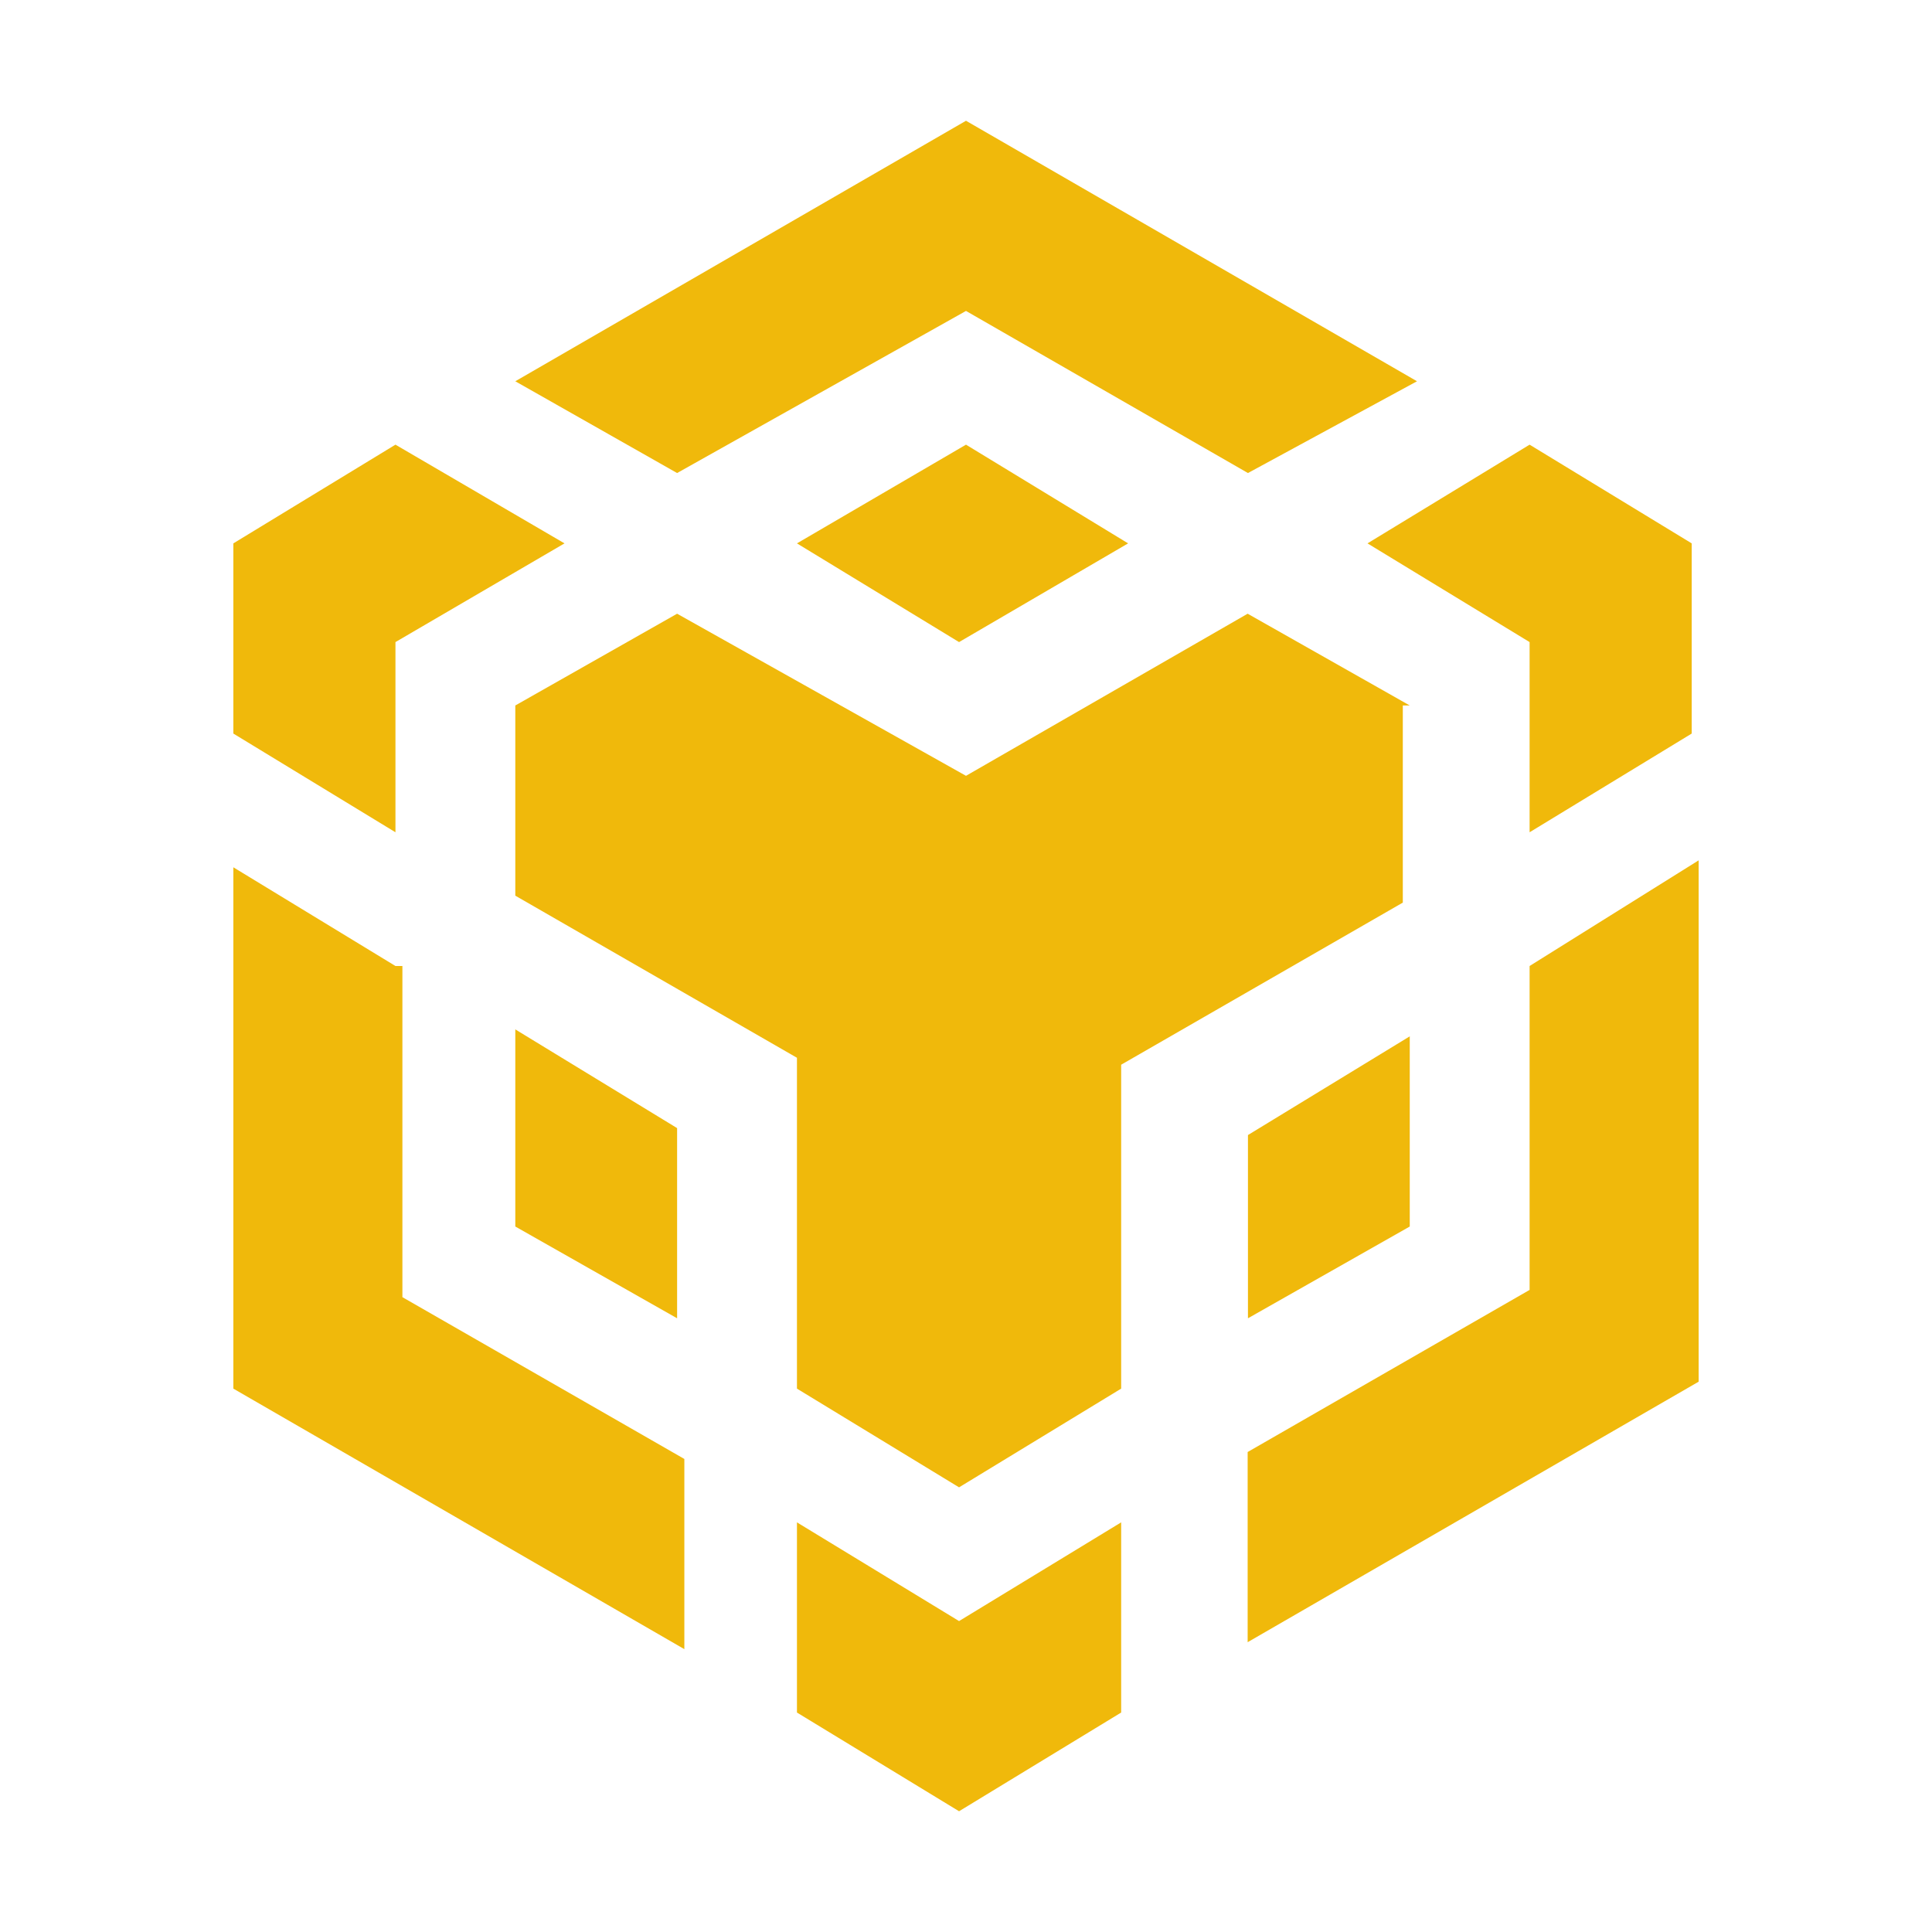
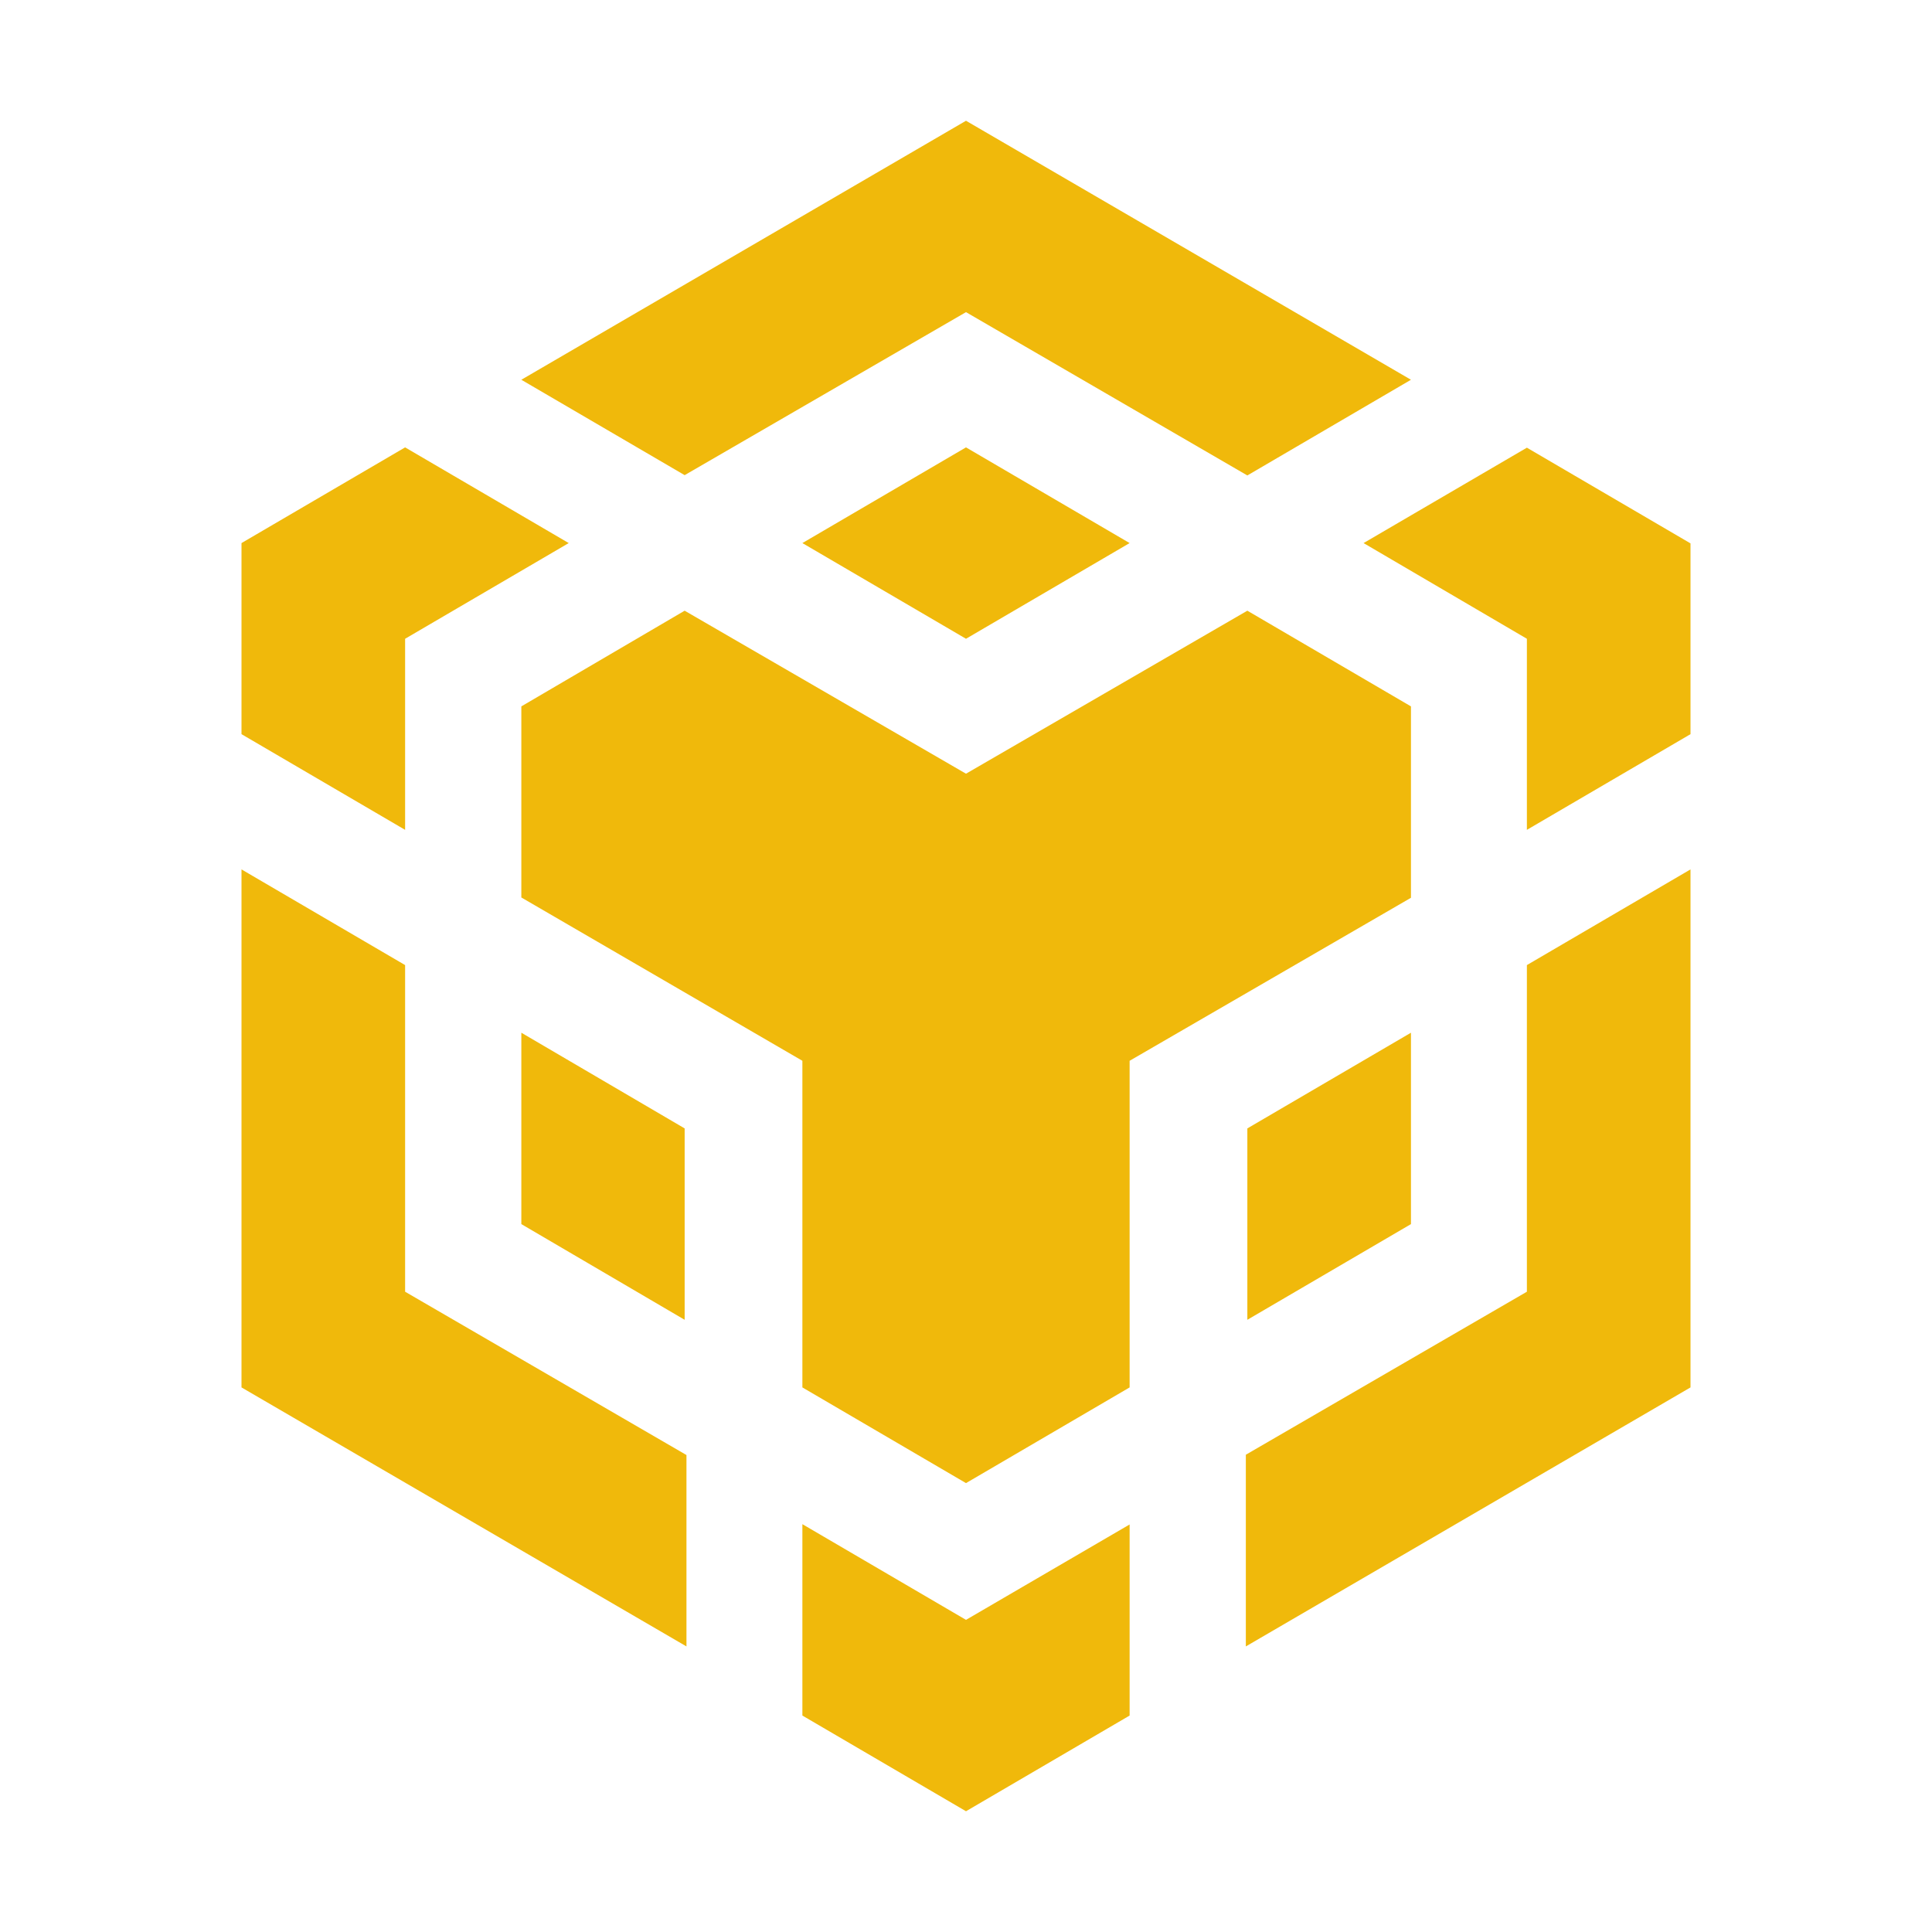
<svg xmlns="http://www.w3.org/2000/svg" fill="#f0b90b" viewBox="0 0 64 64">
-   <path d="M17.07 12.63 32 4l14.94 8.63-5.6 3.04L32 10.3l-9.57 5.37zM46.7 23.37l-5.37-3.04L32 25.7l-9.57-5.37-5.36 3.04v6.3l9.33 5.37V46l5.37 3.27L37.14 46V35.27l9.33-5.37v-6.53zm0 17.26v-6.3l-5.36 3.27v6.07zm3.97 2.1-9.34 5.37v6.3l14.94-8.63V28.5l-5.6 3.5zM45.3 18l5.37 3.27v6.3l5.37-3.27V18l-5.37-3.27zM26.4 50.43v6.3L31.77 60l5.37-3.27v-6.3l-5.37 3.27zm-9.33-9.8 5.36 3.04v-6.3l-5.36-3.27zM26.4 18l5.37 3.27 5.6-3.27L32 14.73zm-13.3 3.27L18.7 18l-5.6-3.27L7.73 18v6.3l5.37 3.27zm0 10.73-5.37-3.27V46l14.94 8.63v-6.3l-9.34-5.36V32z" />
+   <path d="M17.27 12.58 32 4l14.74 8.58-5.42 3.17L32 10.34l-9.32 5.4zM46.74 23.4l-5.42-3.17-9.32 5.4-9.32-5.4-5.41 3.17v6.33l9.31 5.41v10.82L32 49.13l5.42-3.17V35.14l9.32-5.4zm0 17.15v-6.34l-5.42 3.17v6.34zm3.84 2.24-9.31 5.4v6.35L56 45.96V28.8l-5.42 3.17zm-5.41-24.8 5.41 3.17v6.33L56 24.32V18l-5.42-3.17zm-18.59 32.5v6.34L32 60l5.42-3.17V50.5L32 53.66zm-9.31-9.94 5.41 3.17v-6.34l-5.41-3.17zm9.31-22.56L32 21.16l5.42-3.17L32 14.82zm-13.16 3.17 5.42-3.17-5.42-3.17L8 17.99v6.33l5.42 3.17zm0 10.81L8 28.8v17.16l14.74 8.58V48.2l-9.32-5.41z" />
</svg>
